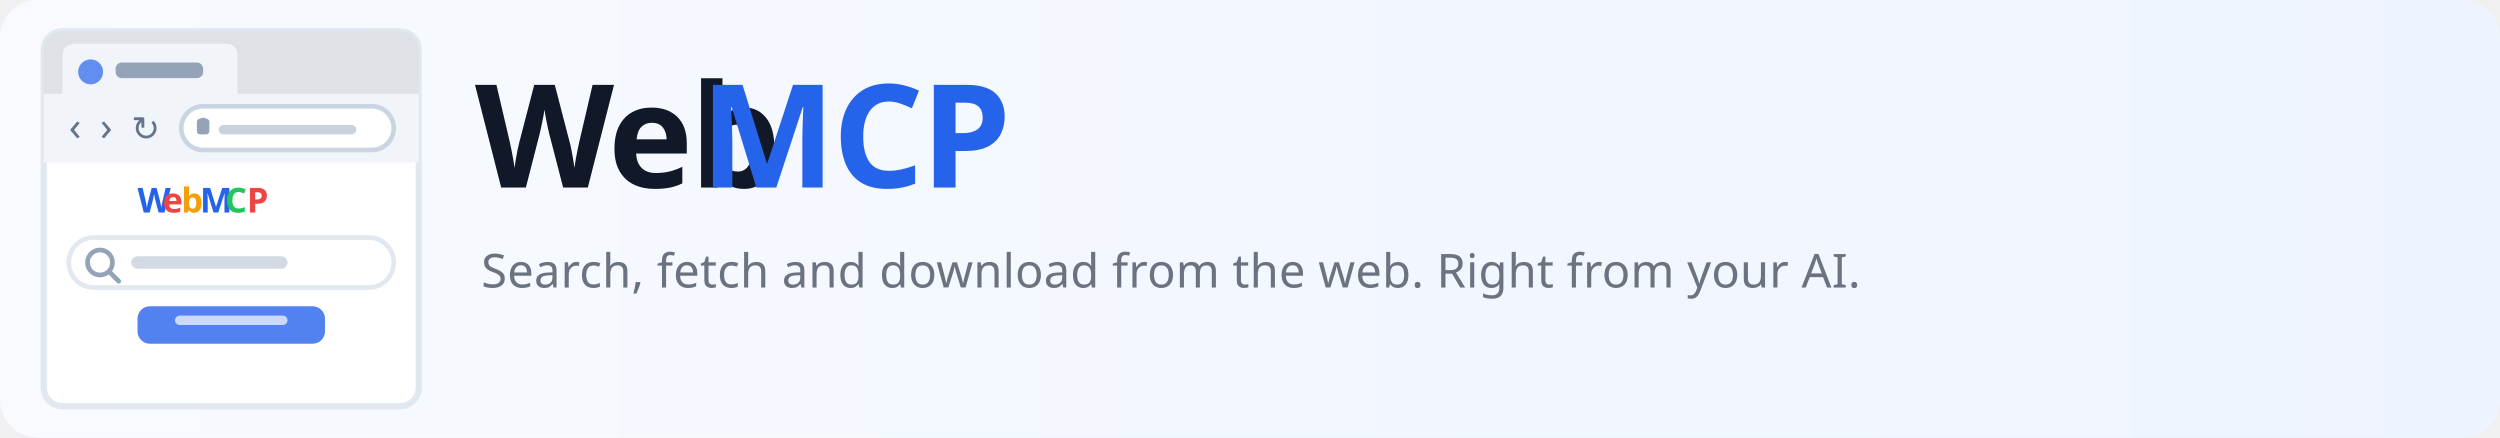
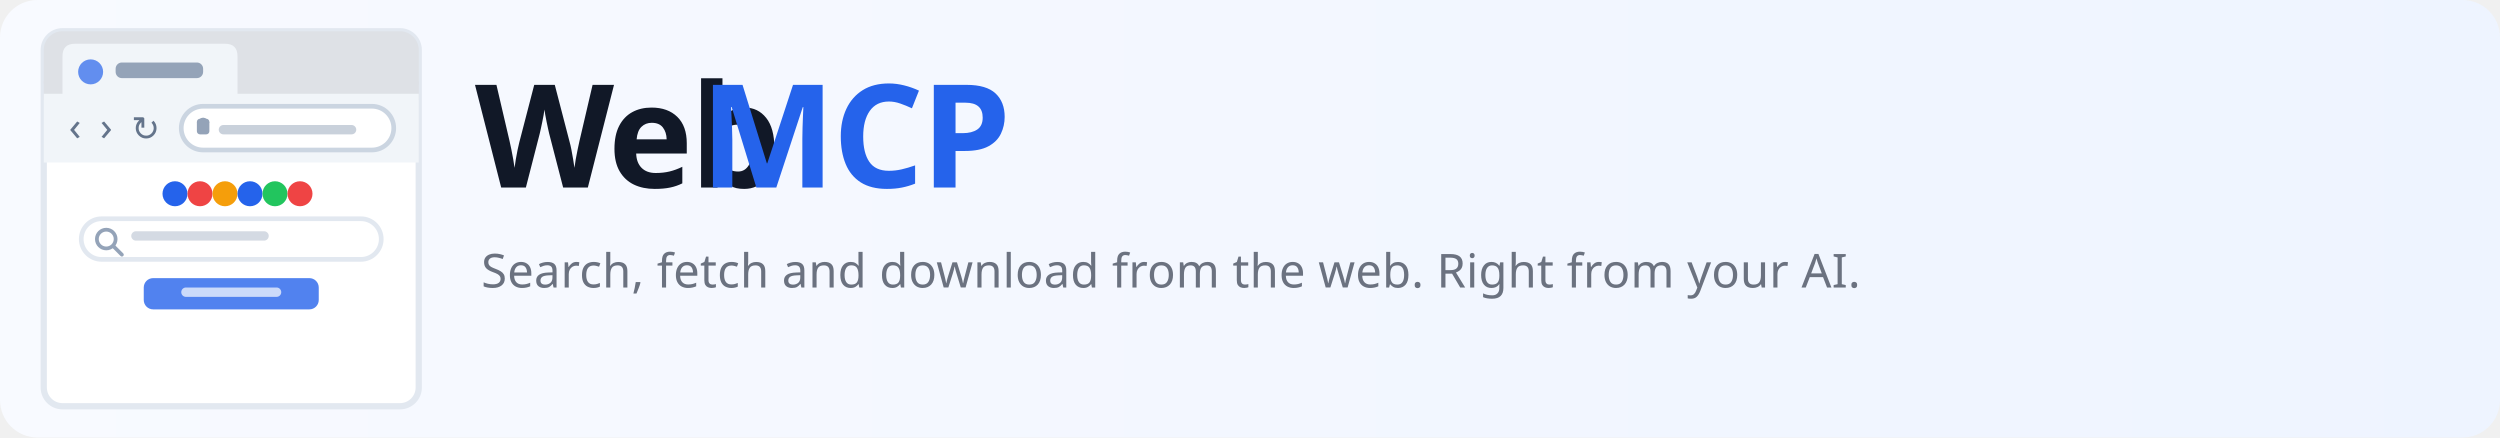
<svg xmlns="http://www.w3.org/2000/svg" viewBox="0 0 800 140">
  <defs>
    <linearGradient id="bg" x1="0%" y1="0%" x2="100%" y2="0%">
      <stop offset="0%" style="stop-color:#f8faff;stop-opacity:1" />
      <stop offset="100%" style="stop-color:#eef4ff;stop-opacity:1" />
    </linearGradient>
  </defs>
  <rect width="800" height="140" rx="12" fill="url(#bg)" />
  <g transform="translate(14, 10)">
    <rect x="0" y="0" width="120" height="120" rx="6" fill="white" stroke="#e2e8f0" stroke-width="2" />
    <rect x="0" y="0" width="120" height="22" rx="6" fill="#dee1e6" />
    <rect x="0" y="16" width="120" height="6" fill="#dee1e6" />
    <path d="M6 22 L6 8 Q6 4 10 4 L58 4 Q62 4 62 8 L62 22 Z" fill="#f1f5f9" />
    <circle cx="15" cy="13" r="4" fill="#2563eb" opacity="0.7" />
    <rect x="23" y="10" width="28" height="5" rx="2" fill="#94a3b8" />
    <rect x="0" y="20" width="120" height="22" fill="#f1f5f9" />
    <text x="8" y="35" font-family="system-ui" font-size="13" fill="#64748b">‹</text>
    <text x="18" y="35" font-family="system-ui" font-size="13" fill="#64748b">›</text>
    <text x="28" y="35" font-family="system-ui" font-size="11" fill="#64748b">↻</text>
    <rect x="44" y="24" width="68" height="14" rx="7" fill="white" stroke="#cbd5e1" stroke-width="1.5" />
    <rect x="49" y="28" width="4" height="5" rx="1" fill="#94a3b8" />
    <path d="M49.5 29.5 Q51 27 52.5 29.5" fill="none" stroke="#94a3b8" stroke-width="1.2" />
    <rect x="56" y="30" width="44" height="3" rx="1.5" fill="#94a3b8" opacity="0.5" />
-     <text x="30" y="58" font-family="'Segoe UI', system-ui, sans-serif" font-size="11" font-weight="800" fill="#2563eb">W</text>
-     <text x="38" y="58" font-family="'Segoe UI', system-ui, sans-serif" font-size="11" font-weight="800" fill="#ef4444">e</text>
-     <text x="44" y="58" font-family="'Segoe UI', system-ui, sans-serif" font-size="11" font-weight="800" fill="#f59e0b">b</text>
-     <text x="50" y="58" font-family="'Segoe UI', system-ui, sans-serif" font-size="11" font-weight="800" fill="#2563eb">M</text>
-     <text x="58" y="58" font-family="'Segoe UI', system-ui, sans-serif" font-size="11" font-weight="800" fill="#22c55e">C</text>
-     <text x="65" y="58" font-family="'Segoe UI', system-ui, sans-serif" font-size="11" font-weight="800" fill="#ef4444">P</text>
-     <rect x="8" y="66" width="104" height="16" rx="8" fill="white" stroke="#e2e8f0" stroke-width="1.5" />
-     <circle cx="18" cy="74" r="4" fill="none" stroke="#94a3b8" stroke-width="1.5" />
-     <line x1="21" y1="77" x2="24" y2="80" stroke="#94a3b8" stroke-width="1.5" stroke-linecap="round" />
-     <rect x="28" y="72" width="50" height="4" rx="2" fill="#94a3b8" opacity="0.4" />
-     <rect x="30" y="88" width="60" height="12" rx="4" fill="#2563eb" opacity="0.8" />
-     <rect x="42" y="91" width="36" height="3" rx="1.5" fill="white" opacity="0.7" />
+     <circle cx="42" cy="52" r="4" fill="#2563eb" />
+     <circle cx="50" cy="52" r="4" fill="#ef4444" />
+     <circle cx="58" cy="52" r="4" fill="#f59e0b" />
+     <circle cx="66" cy="52" r="4" fill="#2563eb" />
+     <circle cx="74" cy="52" r="4" fill="#22c55e" />
+     <circle cx="82" cy="52" r="4" fill="#ef4444" />
+     <rect x="12" y="60" width="96" height="13" rx="6.5" fill="white" stroke="#e2e8f0" stroke-width="1.5" />
+     <circle cx="20" cy="66.5" r="3" fill="none" stroke="#94a3b8" stroke-width="1.2" />
+     <line x1="22.5" y1="69" x2="25" y2="71.5" stroke="#94a3b8" stroke-width="1.2" stroke-linecap="round" />
+     <rect x="28" y="64" width="44" height="3" rx="1.5" fill="#94a3b8" opacity="0.4" />
+     <rect x="32" y="79" width="56" height="10" rx="3" fill="#2563eb" opacity="0.8" />
+     <rect x="44" y="82" width="32" height="3" rx="1.5" fill="white" opacity="0.7" />
  </g>
  <text x="152" y="60" font-family="'Segoe UI', system-ui, sans-serif" font-size="46" font-weight="800" fill="#111827" letter-spacing="-1">Web</text>
  <text x="224" y="60" font-family="'Segoe UI', system-ui, sans-serif" font-size="46" font-weight="800" fill="#2563eb" letter-spacing="-1"> MCP</text>
  <text x="154" y="92" font-family="'Segoe UI', system-ui, sans-serif" font-size="15" fill="#6b7280" letter-spacing="0.1">Search, fetch and download from the web. Right from your AI.</text>
</svg>
